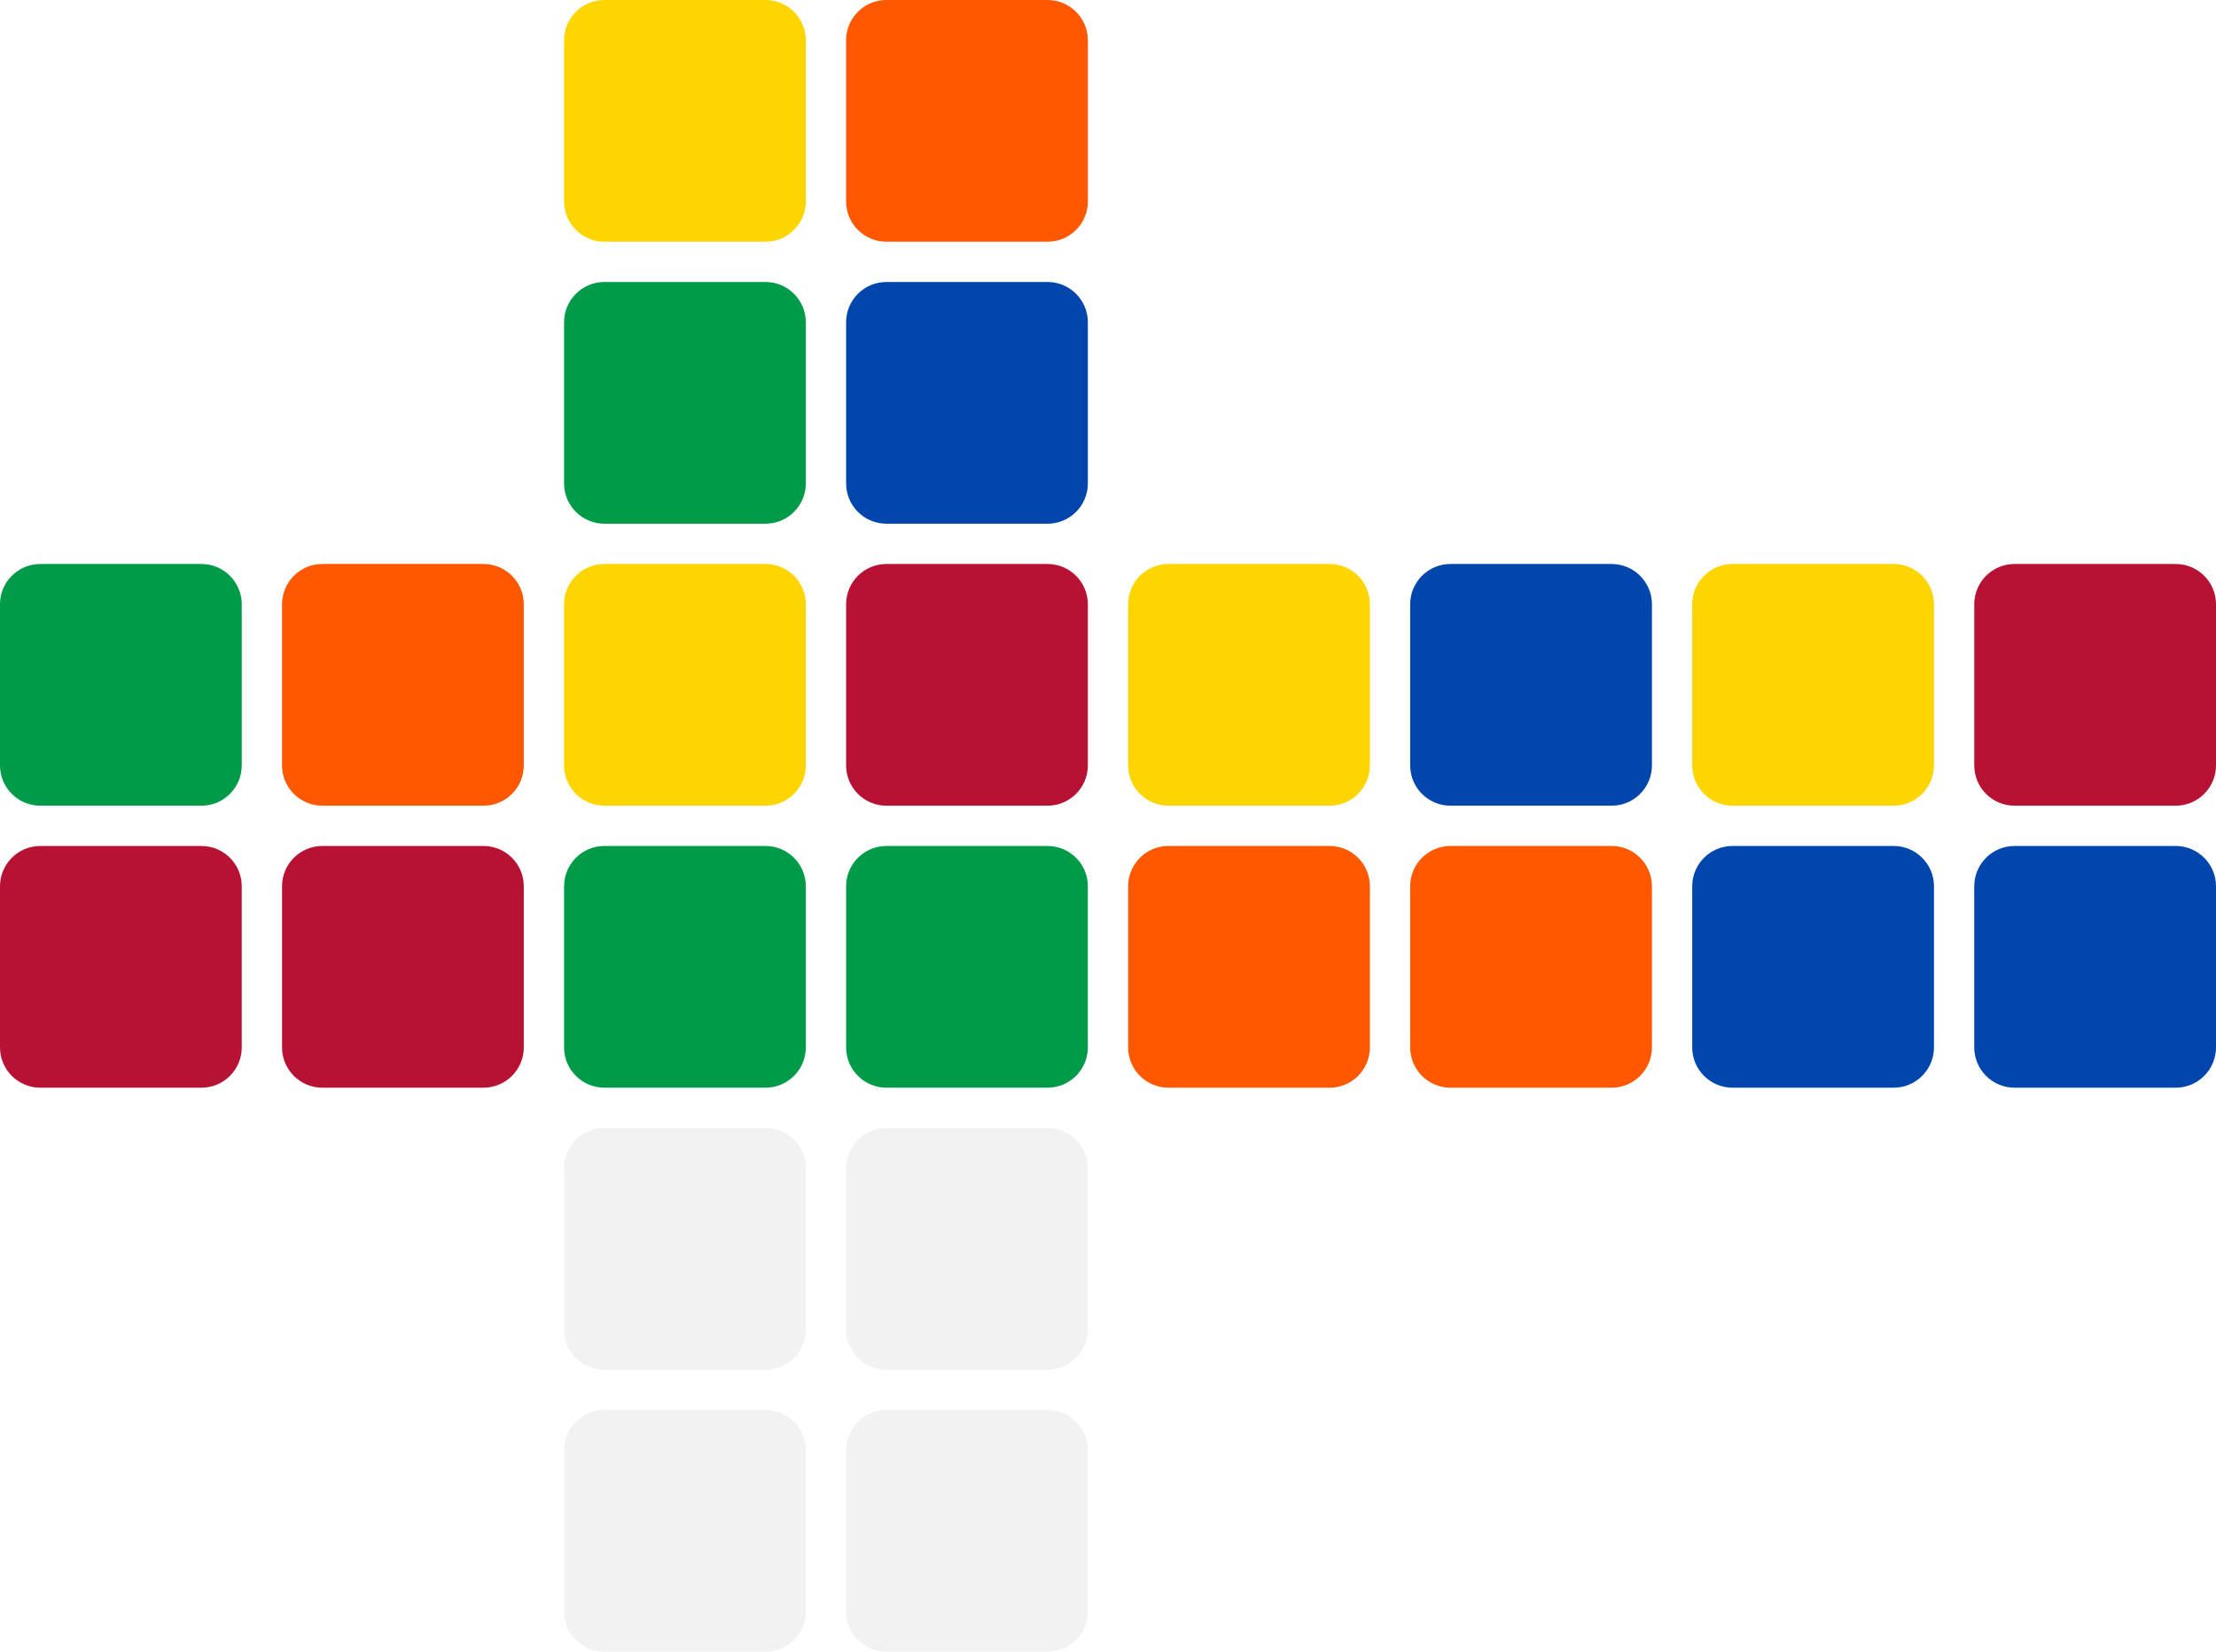
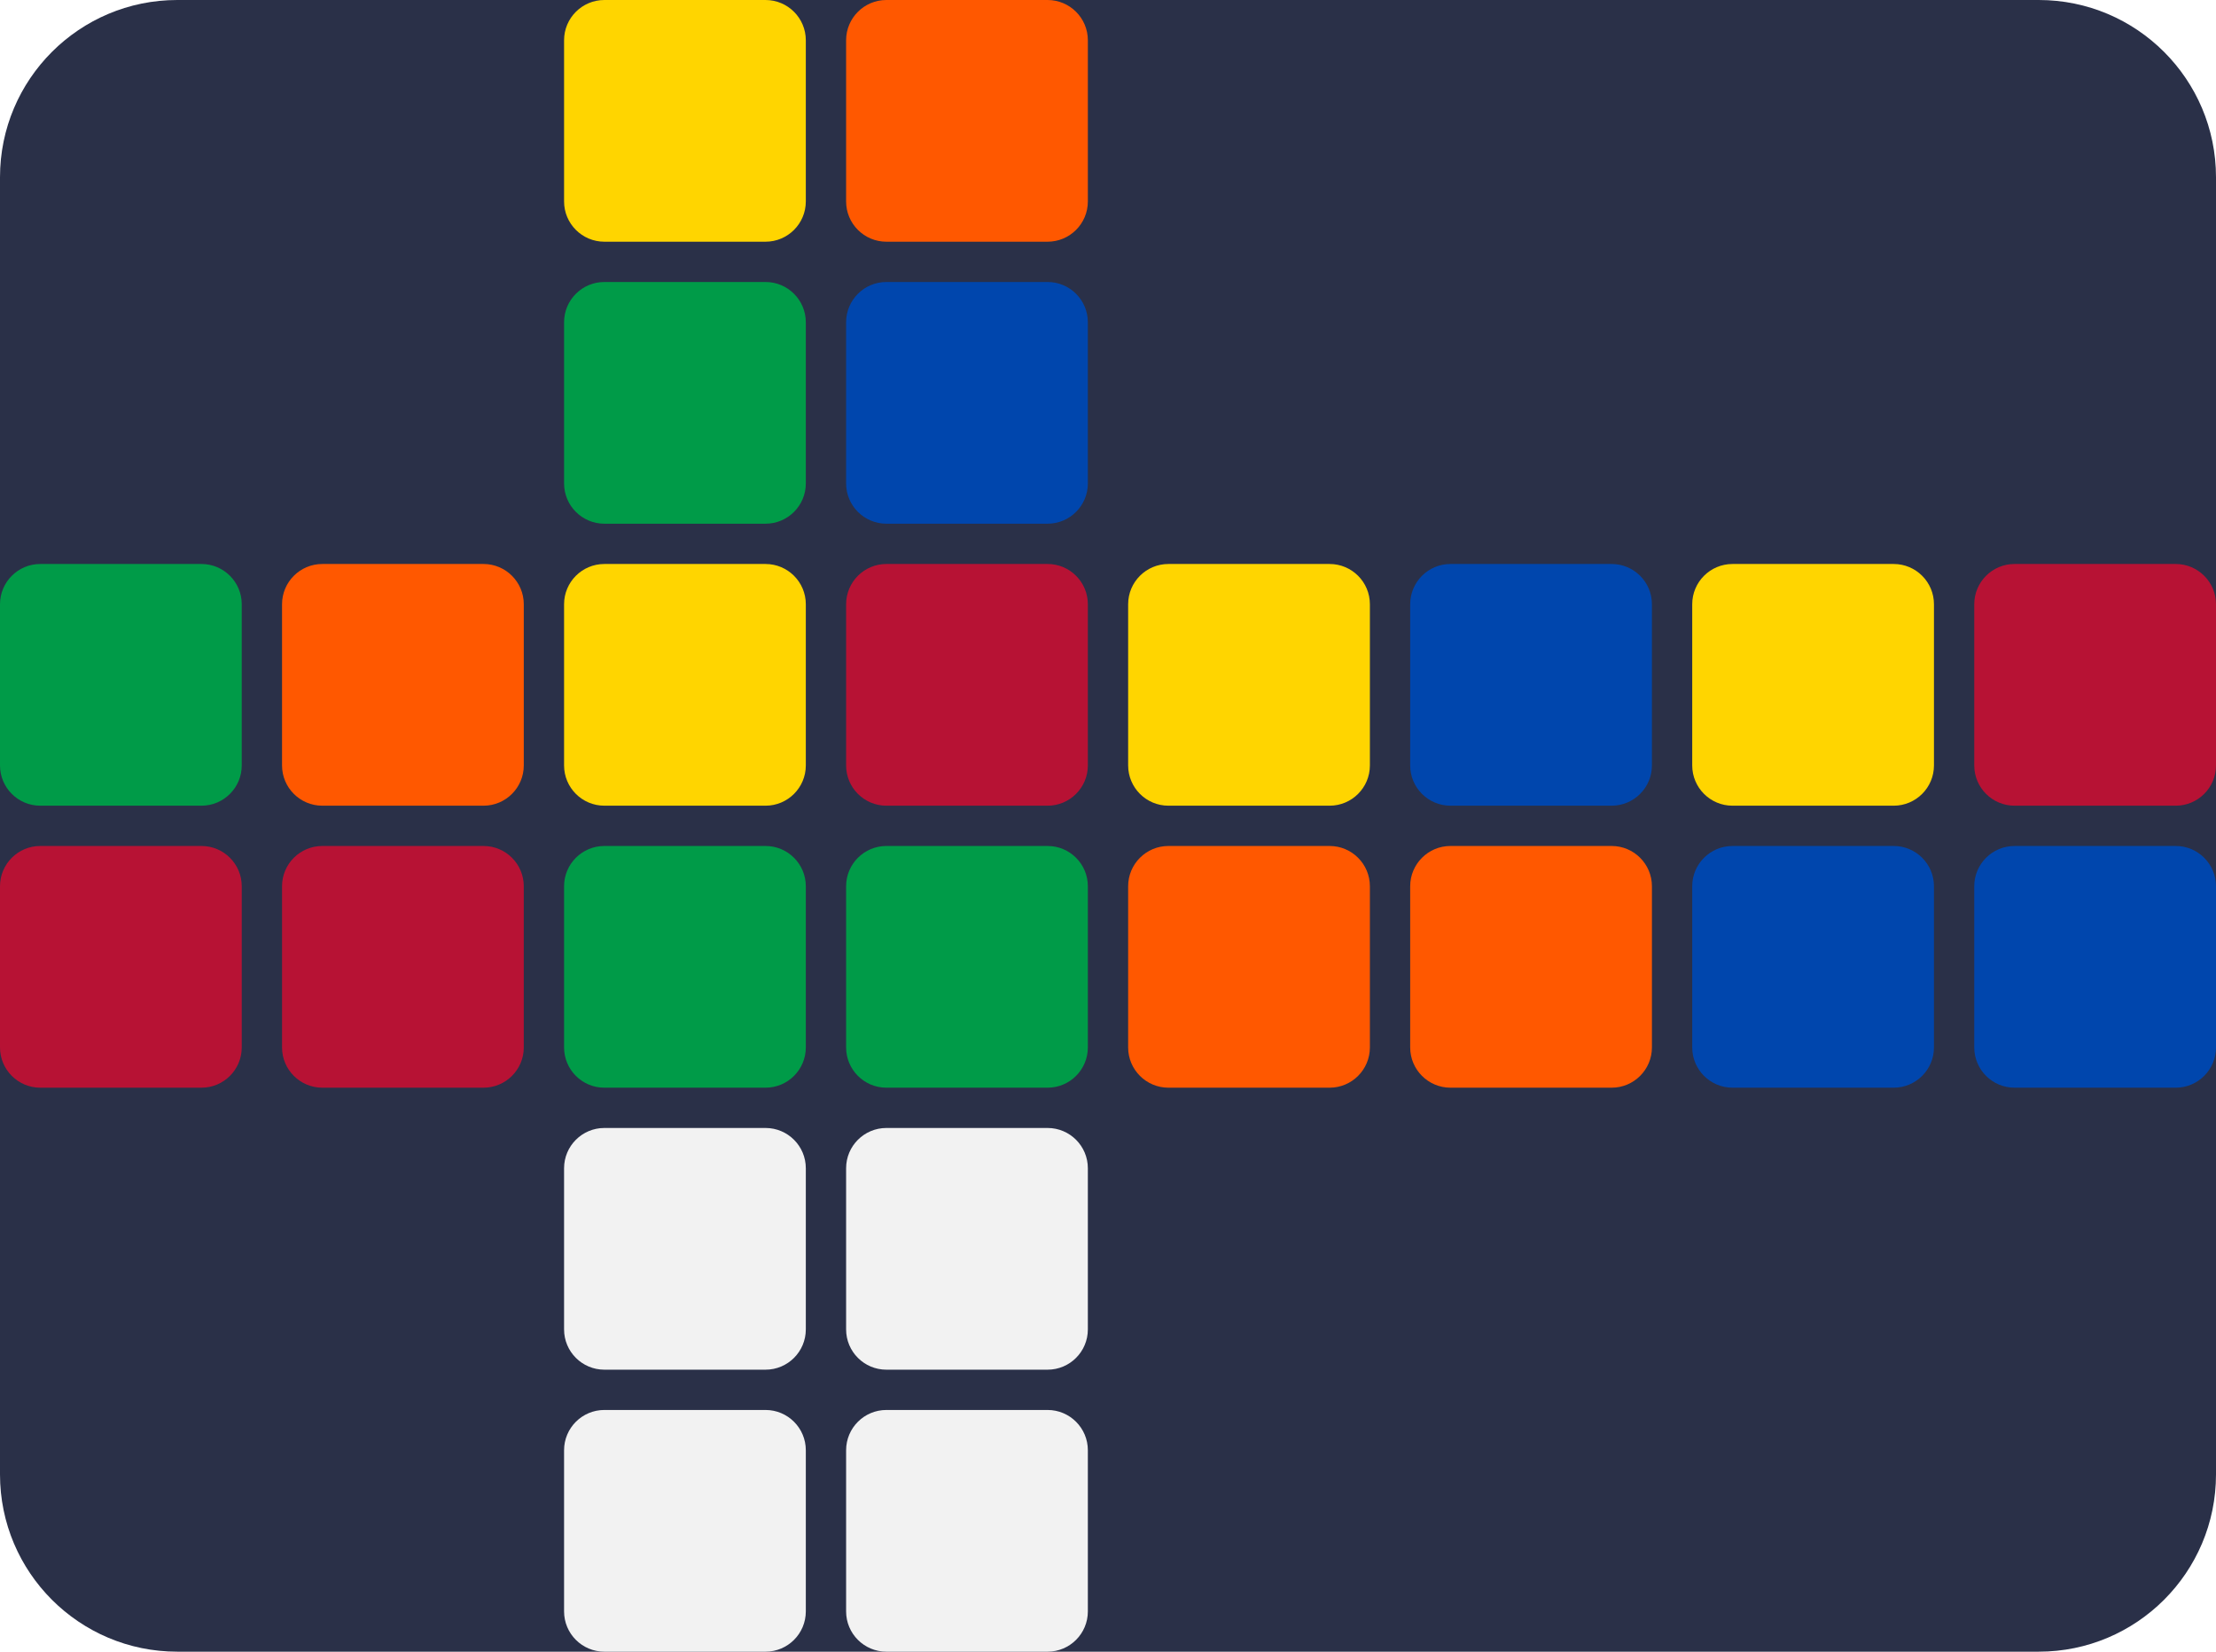
<svg xmlns="http://www.w3.org/2000/svg" viewBox="0 0 275 205">
+   <rect x="0" y="0" width="275" height="205" rx="22" fill="#2a3048" />
  <rect x="70" y="0" width="30" height="30" rx="5" fill="#ffd500" />
  <rect x="105" y="0" width="30" height="30" rx="5" fill="#ff5800" />
  <rect x="70" y="35" width="30" height="30" rx="5" fill="#009b48" />
  <rect x="105" y="35" width="30" height="30" rx="5" fill="#0046ad" />
  <rect x="0" y="70" width="30" height="30" rx="5" fill="#009b48" />
  <rect x="35" y="70" width="30" height="30" rx="5" fill="#ff5800" />
  <rect x="0" y="105" width="30" height="30" rx="5" fill="#b71234" />
  <rect x="35" y="105" width="30" height="30" rx="5" fill="#b71234" />
  <rect x="70" y="70" width="30" height="30" rx="5" fill="#ffd500" />
  <rect x="105" y="70" width="30" height="30" rx="5" fill="#b71234" />
  <rect x="70" y="105" width="30" height="30" rx="5" fill="#009b48" />
  <rect x="105" y="105" width="30" height="30" rx="5" fill="#009b48" />
  <rect x="140" y="70" width="30" height="30" rx="5" fill="#ffd500" />
  <rect x="175" y="70" width="30" height="30" rx="5" fill="#0046ad" />
  <rect x="140" y="105" width="30" height="30" rx="5" fill="#ff5800" />
  <rect x="175" y="105" width="30" height="30" rx="5" fill="#ff5800" />
  <rect x="210" y="70" width="30" height="30" rx="5" fill="#ffd500" />
  <rect x="245" y="70" width="30" height="30" rx="5" fill="#b71234" />
  <rect x="210" y="105" width="30" height="30" rx="5" fill="#0046ad" />
  <rect x="245" y="105" width="30" height="30" rx="5" fill="#0046ad" />
  <rect x="70" y="140" width="30" height="30" rx="5" fill="#f2f2f2" />
  <rect x="105" y="140" width="30" height="30" rx="5" fill="#f2f2f2" />
  <rect x="70" y="175" width="30" height="30" rx="5" fill="#f2f2f2" />
  <rect x="105" y="175" width="30" height="30" rx="5" fill="#f2f2f2" />
</svg>
